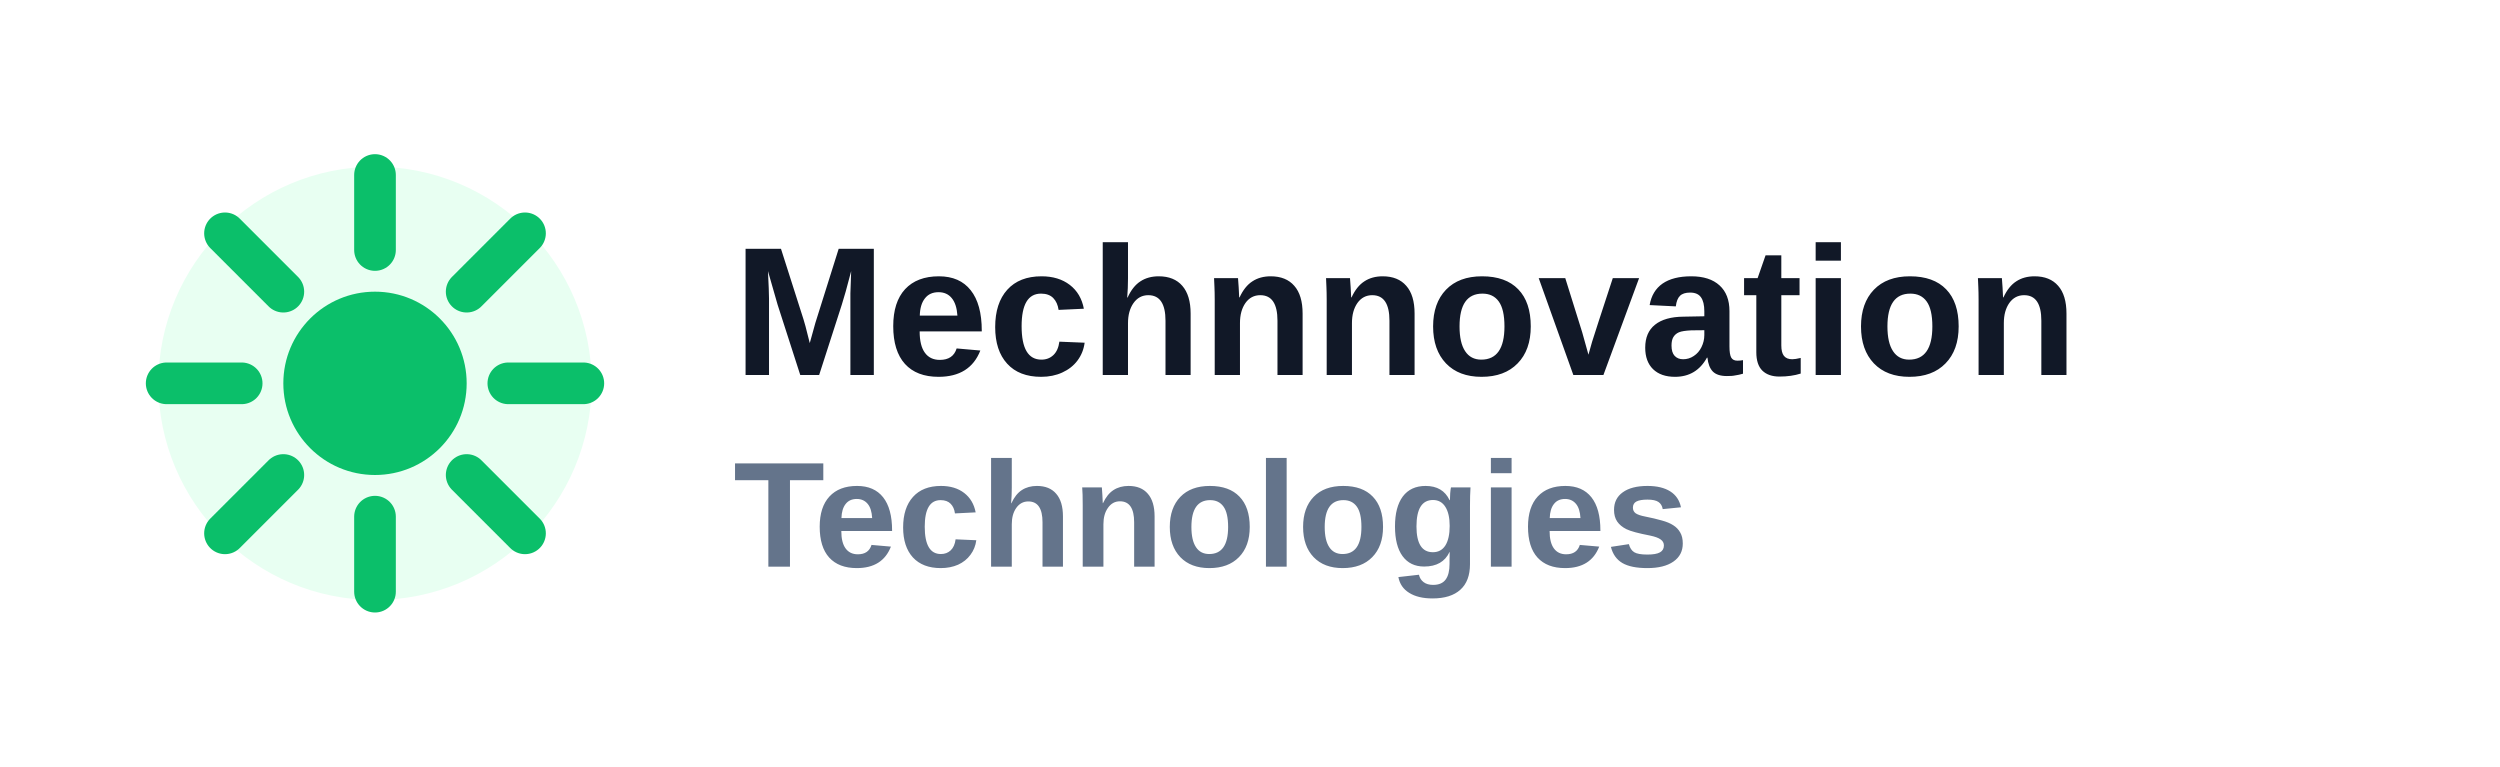
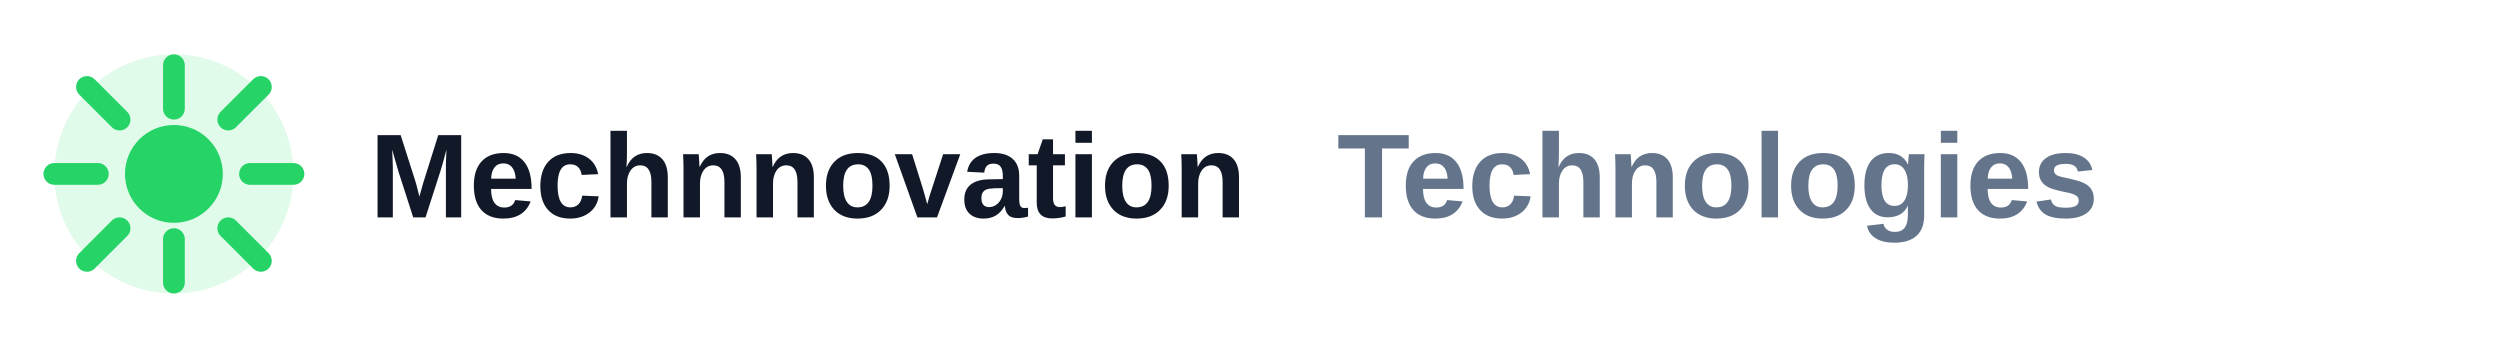
- <svg xmlns="http://www.w3.org/2000/svg" width="300" height="92" viewBox="0 0 300 92" fill="none">
-   <circle cx="45" cy="46" r="26" fill="#E8FFF2" />
-   <path d="M45 21v9M45 62v9M20 46h9M61 46h9M27 28l7 7M56 57l7 7M63 28l-7 7M34 57l-7 7" stroke="#0BBF6A" stroke-width="5" stroke-linecap="round" />
-   <circle cx="45" cy="46" r="11" fill="#0BBF6A" />
-   <text x="88" y="45" font-family="Arial, Helvetica, sans-serif" font-size="22" font-weight="800" fill="#111827">Mechnnovation</text>
-   <text x="88" y="68" font-family="Arial, Helvetica, sans-serif" font-size="18" font-weight="700" fill="#64748B">Technologies</text>
+ <svg xmlns="http://www.w3.org/2000/svg" width="460" height="64" viewBox="0 0 460 64" fill="none">
+   <circle cx="32" cy="32" r="22" fill="#e0fbe9" />
+   <path d="M32 12v8M32 44v8M10 32h8M46 32h8M16 16l6 6M42 42l6 6M48 16l-6 6M22 42l-6 6" stroke="#25d366" stroke-width="4" stroke-linecap="round" />
+   <circle cx="32" cy="32" r="9" fill="#25d366" />
+   <text x="68" y="40" font-family="Arial, Helvetica, sans-serif" font-size="22" font-weight="800" fill="#111827">Mechnnovation</text>
+   <text x="246" y="40" font-family="Arial, Helvetica, sans-serif" font-size="22" font-weight="700" fill="#64748B"> Technologies</text>
</svg>
